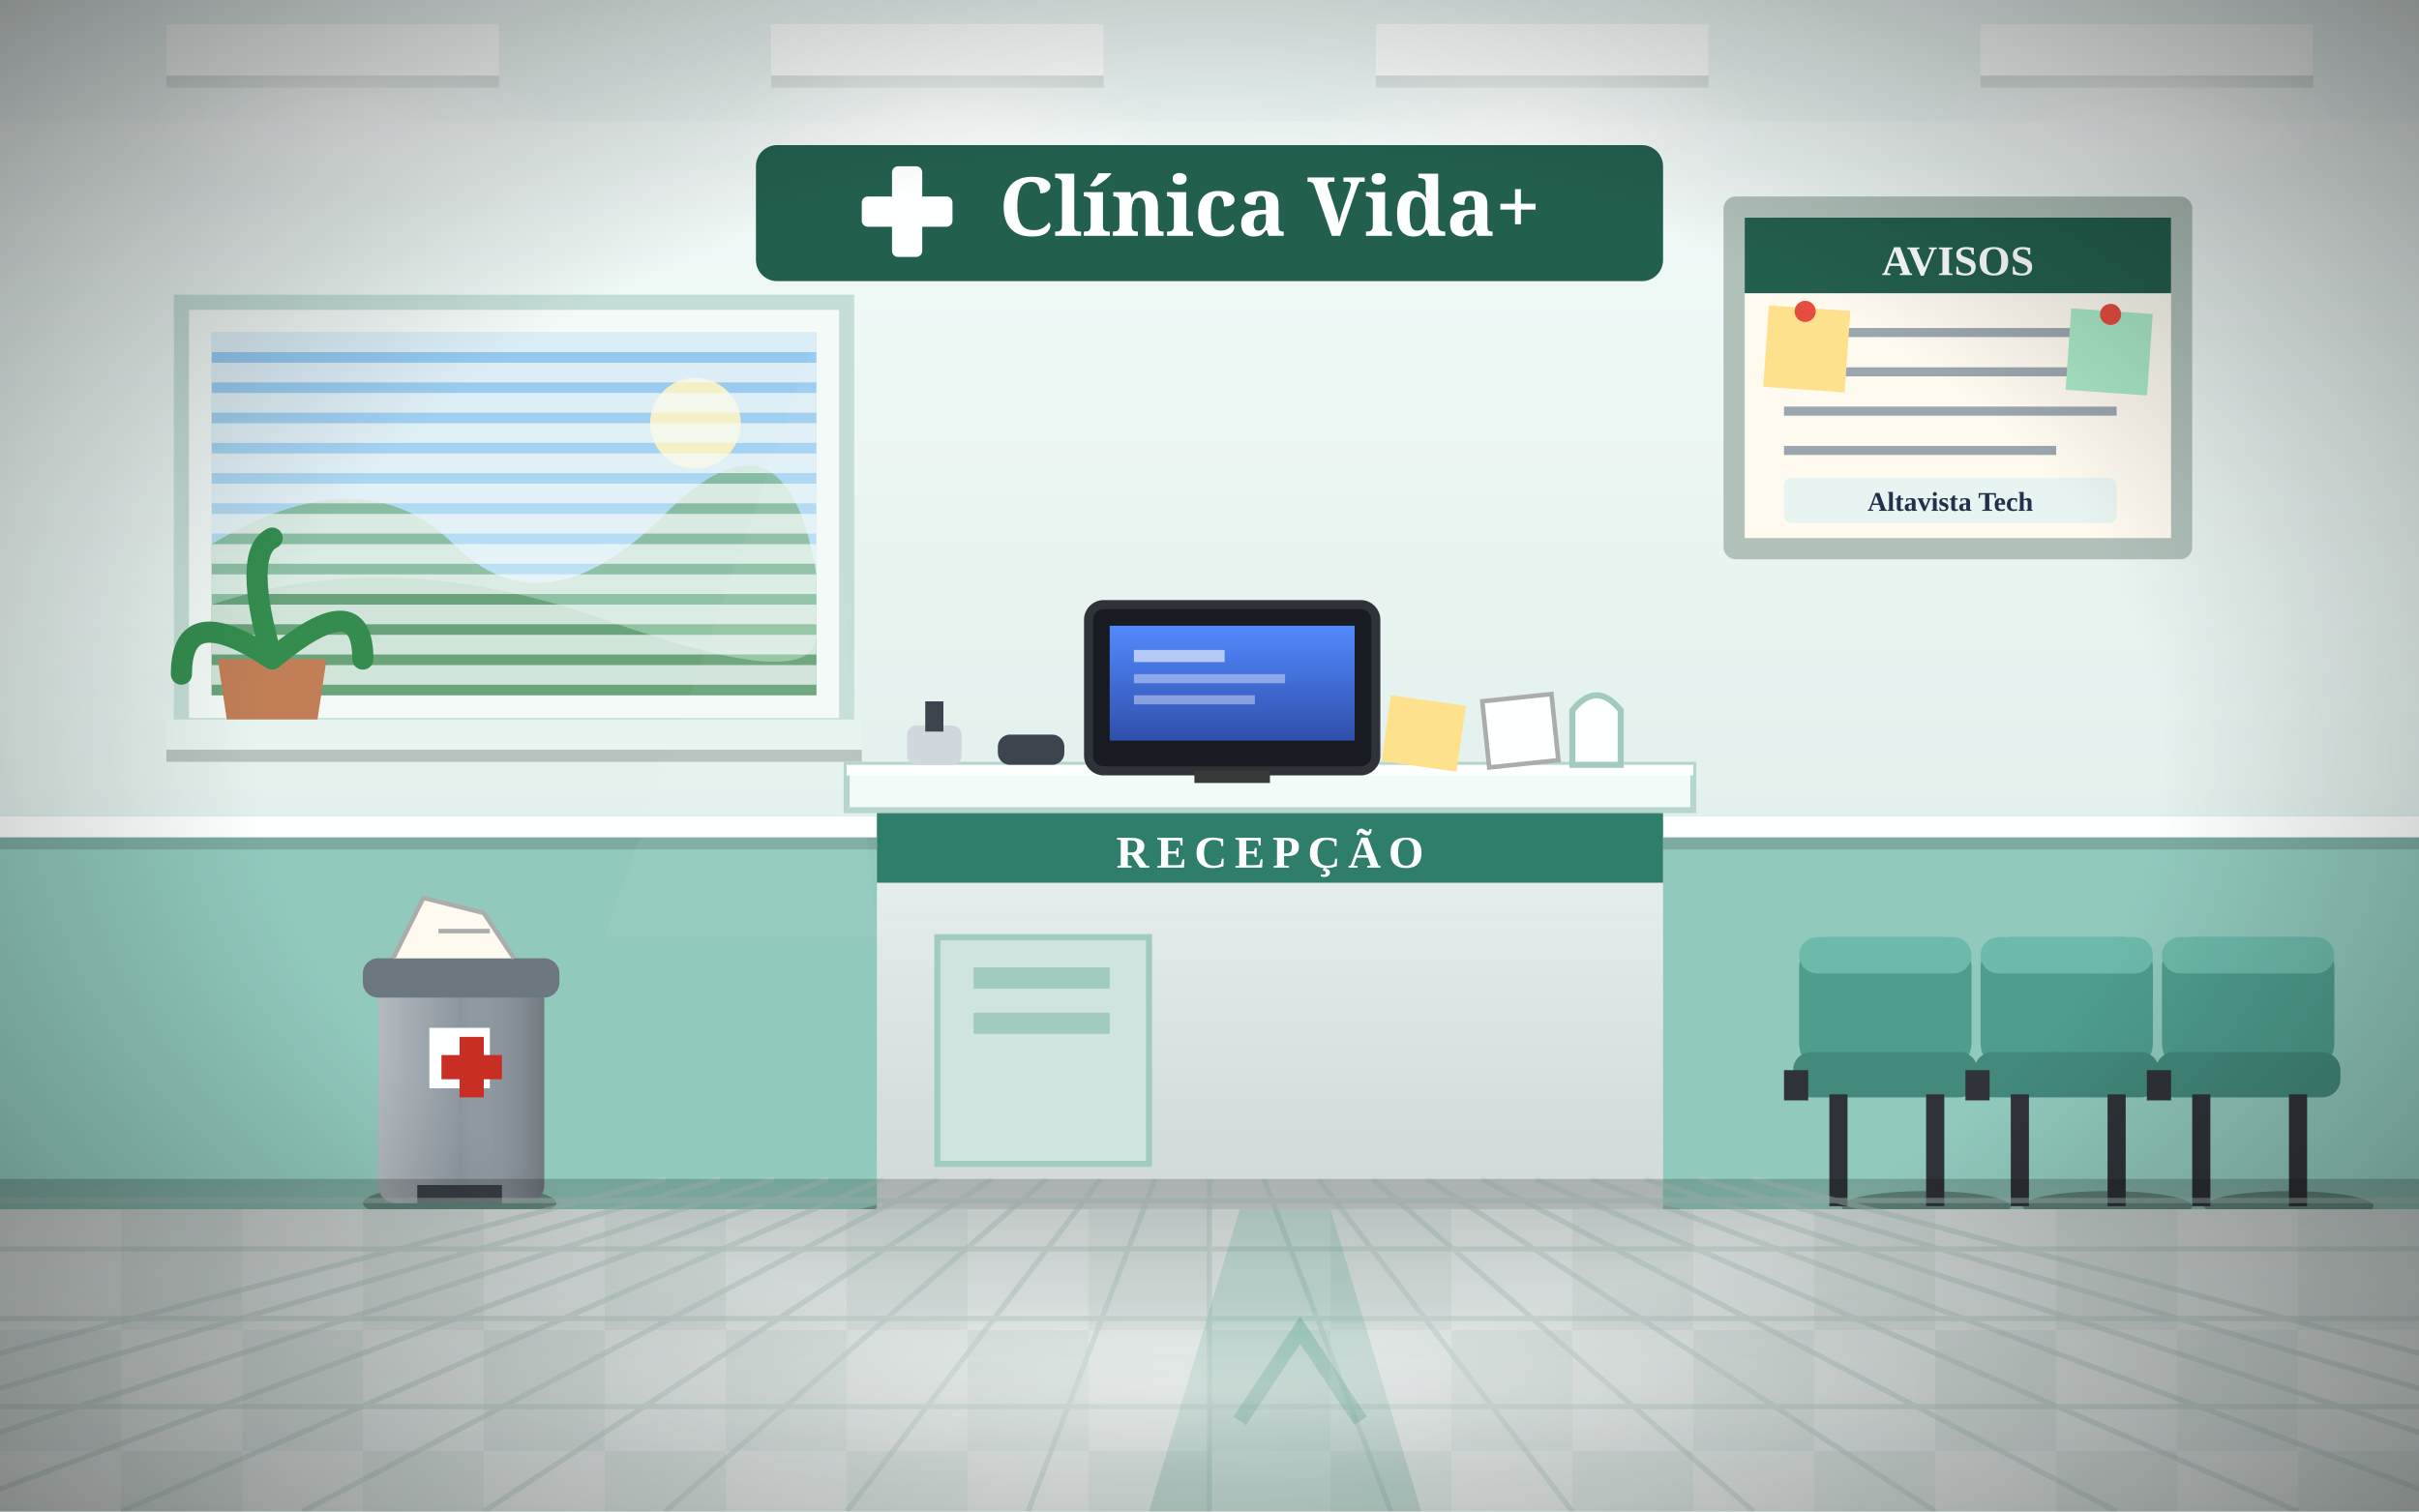
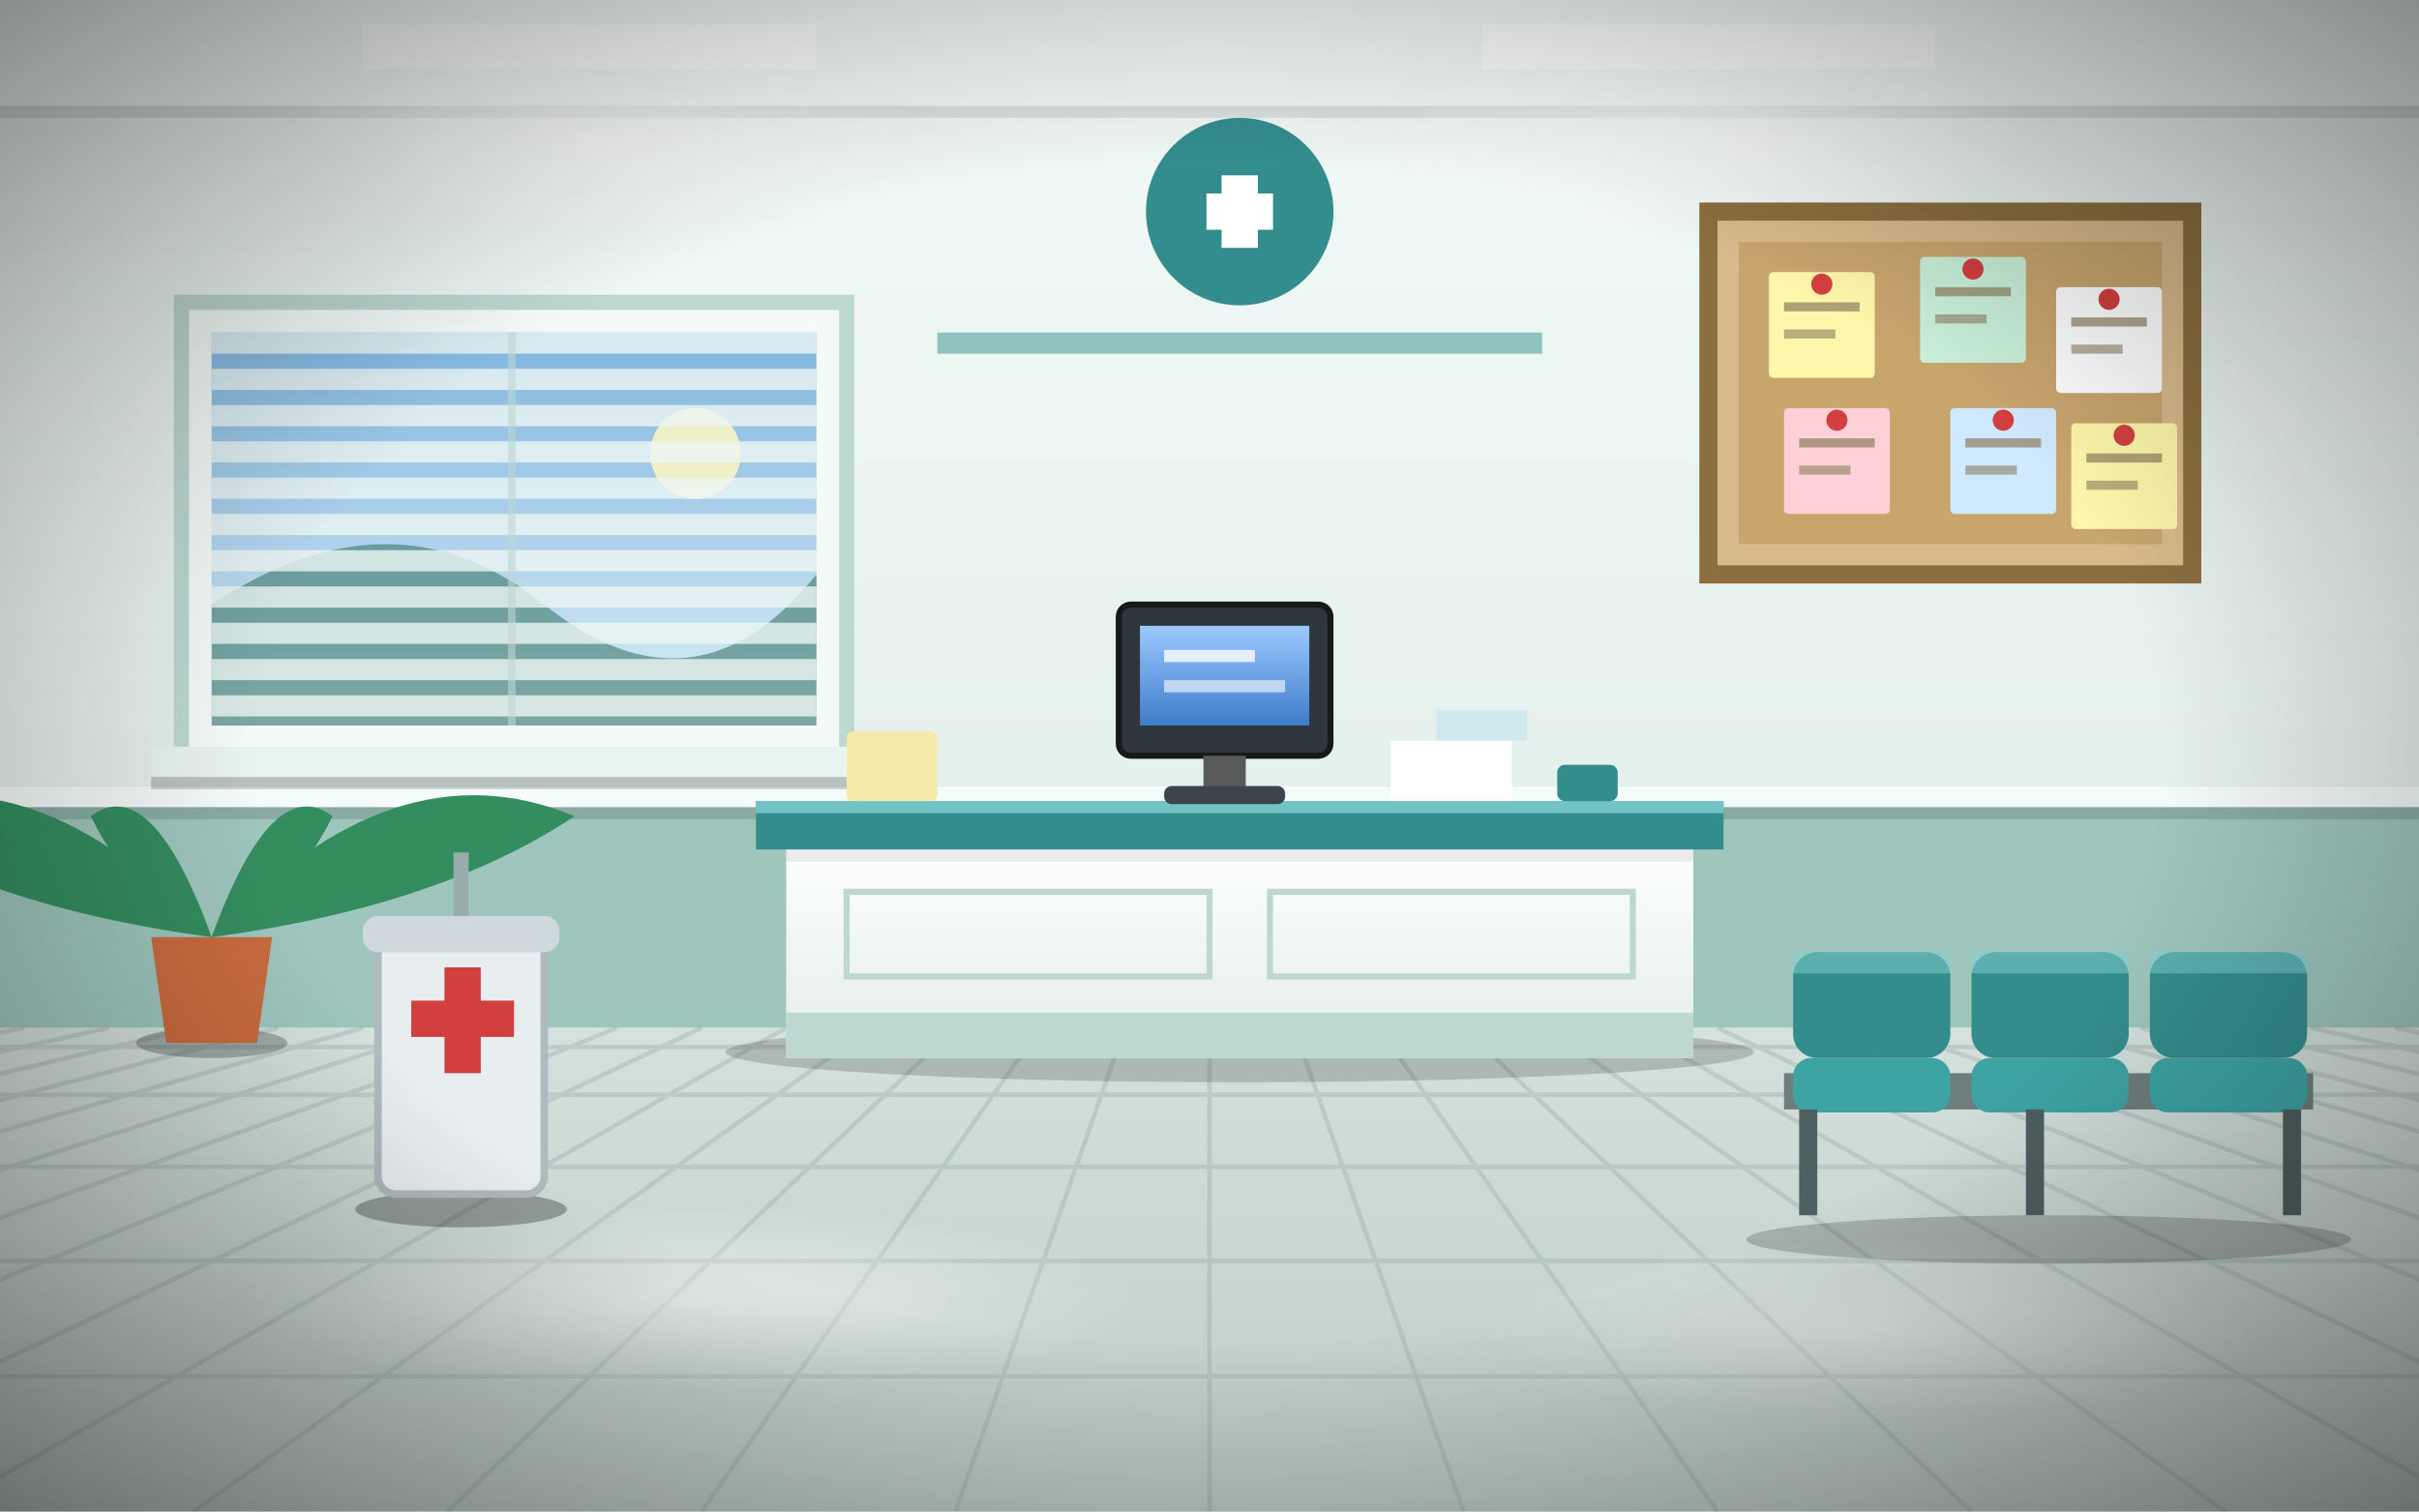
- <svg xmlns="http://www.w3.org/2000/svg" viewBox="0 0 160 100" preserveAspectRatio="xMidYMid slice" width="100%" height="100%">
+ <svg xmlns="http://www.w3.org/2000/svg" viewBox="0 0 160 100" preserveAspectRatio="xMidYMid slice" width="1920" height="1200">
  <defs>
-     <radialGradient id="vgl17" cx="0.5" cy="0.5" r="0.78">
+     <linearGradient id="cli1" x1="0" y1="0" x2="0" y2="1">
+       <stop offset="0" stop-color="#f4faf8" stop-opacity="1" />
+       <stop offset="1" stop-color="#d6e8e3" stop-opacity="1" />
+     </linearGradient>
+     <radialGradient id="cli2" cx="0.5" cy="0.5" r="0.5">
+       <stop offset="0" stop-color="#fff" stop-opacity="0.8" />
+       <stop offset="1" stop-color="#fff" stop-opacity="0" />
+     </radialGradient>
+     <radialGradient id="cli3" cx="0.5" cy="0.5" r="0.5">
+       <stop offset="0" stop-color="#fff" stop-opacity="0.8" />
+       <stop offset="1" stop-color="#fff" stop-opacity="0" />
+     </radialGradient>
+     <linearGradient id="cli4" x1="0" y1="0" x2="0" y2="1">
+       <stop offset="0" stop-color="#d4e0dc" stop-opacity="1" />
+       <stop offset="1" stop-color="#bccbc5" stop-opacity="1" />
+     </linearGradient>
+     <linearGradient id="cli5" x1="0" y1="0" x2="0" y2="1">
+       <stop offset="0" stop-color="#7fb4de" stop-opacity="1" />
+       <stop offset="1" stop-color="#d8ecf6" stop-opacity="1" />
+     </linearGradient>
+     <linearGradient id="cli6" x1="0" y1="0" x2="0" y2="1">
+       <stop offset="0" stop-color="#ffffff" stop-opacity="1" />
+       <stop offset="1" stop-color="#e2ece9" stop-opacity="1" />
+     </linearGradient>
+     <linearGradient id="cli7" x1="0" y1="0" x2="0" y2="1">
+       <stop offset="0" stop-color="#9ac8ff" stop-opacity="1" />
+       <stop offset="1" stop-color="#3a78c8" stop-opacity="1" />
+     </linearGradient>
+     <radialGradient id="cli8" cx="0.5" cy="0.5" r="0.5">
+       <stop offset="0" stop-color="#fff" stop-opacity="0.5" />
+       <stop offset="1" stop-color="#fff" stop-opacity="0" />
+     </radialGradient>
+     <radialGradient id="cli9" cx="0.5" cy="0.5" r="0.5">
+       <stop offset="0" stop-color="#fff" stop-opacity="0.4" />
+       <stop offset="1" stop-color="#fff" stop-opacity="0" />
+     </radialGradient>
+     <radialGradient id="cli10" cx="0.5" cy="0.5" r="0.78">
      <stop offset="0.5" stop-color="#000" stop-opacity="0" />
      <stop offset="1" stop-color="#000" stop-opacity="0.55" />
    </radialGradient>
-     <linearGradient id="wll17" x1="0" y1="0" x2="0" y2="1">
-       <stop offset="0" stop-color="#f6fcfa" />
-       <stop offset="1" stop-color="#d3e6e1" />
-     </linearGradient>
-     <radialGradient id="fll17" cx="0.5" cy="0.5" r="0.5">
-       <stop offset="0" stop-color="#fff" stop-opacity="0.8" />
-       <stop offset="1" stop-color="#fff" stop-opacity="0" />
-     </radialGradient>
-     <linearGradient id="jnl17" x1="0" y1="0" x2="0" y2="1">
-       <stop offset="0" stop-color="#8ec4ee" />
-       <stop offset="1" stop-color="#d4eef8" />
-     </linearGradient>
-     <linearGradient id="cnl17" x1="0" y1="0" x2="0" y2="1">
-       <stop offset="0" stop-color="#fff" stop-opacity="0.15" />
-       <stop offset="1" stop-color="#000" stop-opacity="0.1" />
-     </linearGradient>
-     <linearGradient id="mnl17" x1="0" y1="0" x2="0" y2="1">
-       <stop offset="0" stop-color="#4f86ff" />
-       <stop offset="1" stop-color="#2a4aa8" />
-     </linearGradient>
-     <linearGradient id="ssw2l17" x1="0" y1="0" x2="1" y2="0">
-       <stop offset="0" stop-color="#fff" stop-opacity="0.35" />
-       <stop offset="0.5" stop-color="#fff" stop-opacity="0" />
-       <stop offset="1" stop-color="#000" stop-opacity="0.2" />
-     </linearGradient>
-     <pattern id="tll17" width="16" height="16" patternUnits="userSpaceOnUse">
-       <rect width="16" height="16" fill="#dfe9e6" />
-       <rect width="8" height="8" fill="#eaf1ef" />
-       <rect x="8" y="8" width="8" height="8" fill="#eaf1ef" />
-     </pattern>
-     <linearGradient id="fgll17" x1="0" y1="0" x2="0" y2="1">
-       <stop offset="0" stop-color="#000" stop-opacity="0.2" />
-       <stop offset="1" stop-color="#fff" stop-opacity="0.08" />
-     </linearGradient>
  </defs>
-   <rect x="0" y="0" width="160" height="100" fill="url(#wll17)" />
-   <rect x="0" y="54" width="160" height="26" fill="#8fc7bb" />
-   <rect x="0" y="54" width="160" height="1.4" fill="#fff" />
-   <rect x="0" y="55.4" width="160" height="0.8" fill="#000" opacity=".15" />
-   <rect x="0" y="0" width="160" height="8" fill="#eef7f5" />
-   <rect x="11" y="1.6" width="22" height="3.4" fill="#fff" />
-   <rect x="11" y="5" width="22" height="0.8" fill="#000" opacity=".1" />
-   <ellipse cx="22" cy="8" rx="15" ry="5" fill="url(#fll17)" />
-   <rect x="51" y="1.6" width="22" height="3.4" fill="#fff" />
-   <rect x="51" y="5" width="22" height="0.8" fill="#000" opacity=".1" />
-   <ellipse cx="62" cy="8" rx="15" ry="5" fill="url(#fll17)" />
-   <rect x="91" y="1.6" width="22" height="3.4" fill="#fff" />
-   <rect x="91" y="5" width="22" height="0.8" fill="#000" opacity=".1" />
-   <ellipse cx="102" cy="8" rx="15" ry="5" fill="url(#fll17)" />
-   <rect x="131" y="1.6" width="22" height="3.4" fill="#fff" />
-   <rect x="131" y="5" width="22" height="0.8" fill="#000" opacity=".1" />
-   <ellipse cx="142" cy="8" rx="15" ry="5" fill="url(#fll17)" />
-   <rect x="50" y="9.6" width="60" height="9" fill="#1e5a4a" rx="1.4" />
-   <g transform="translate(60 14)">
-     <rect x="-3" y="-1" width="6" height="2" fill="#fff" rx=".4" />
-     <rect x="-1" y="-3" width="2" height="6" fill="#fff" rx=".4" />
+   <rect x="0" y="0" width="160" height="100" fill="url(#cli1)" />
+   <rect x="0" y="0" width="160" height="7" fill="#f6fbfa" />
+   <rect x="0" y="7" width="160" height="0.8" fill="#000" opacity="0.1" />
+   <rect x="24" y="1.6" width="30" height="3" fill="#fff" />
+   <ellipse cx="39" cy="9" rx="22" ry="6" fill="url(#cli2)" />
+   <rect x="98" y="1.6" width="30" height="3" fill="#fff" />
+   <ellipse cx="113" cy="9" rx="22" ry="6" fill="url(#cli3)" />
+   <rect x="0" y="52" width="160" height="16" fill="#9cc4bb" />
+   <rect x="0" y="52" width="160" height="1.4" fill="#f6fbfa" />
+   <rect x="0" y="53.4" width="160" height="0.8" fill="#000" opacity="0.14" />
+   <rect x="0" y="68" width="160" height="32" fill="url(#cli4)" />
+   <g stroke="#8fa6a0" stroke-width=".3" opacity="0.35">
+     <line x1="-20.8" y1="68" x2="-222.4" y2="100" />
+     <line x1="-15.2" y1="68" x2="-205.6" y2="100" />
+     <line x1="-9.6" y1="68" x2="-188.8" y2="100" />
+     <line x1="-4" y1="68" x2="-172" y2="100" />
+     <line x1="1.6" y1="68" x2="-155.2" y2="100" />
+     <line x1="7.2" y1="68" x2="-138.4" y2="100" />
+     <line x1="12.8" y1="68" x2="-121.6" y2="100" />
+     <line x1="18.4" y1="68" x2="-104.8" y2="100" />
+     <line x1="24" y1="68" x2="-88" y2="100" />
+     <line x1="29.6" y1="68" x2="-71.2" y2="100" />
+     <line x1="35.2" y1="68" x2="-54.4" y2="100" />
+     <line x1="40.8" y1="68" x2="-37.6" y2="100" />
+     <line x1="46.4" y1="68" x2="-20.8" y2="100" />
+     <line x1="52" y1="68" x2="-4" y2="100" />
+     <line x1="57.6" y1="68" x2="12.8" y2="100" />
+     <line x1="63.2" y1="68" x2="29.6" y2="100" />
+     <line x1="68.8" y1="68" x2="46.4" y2="100" />
+     <line x1="74.4" y1="68" x2="63.2" y2="100" />
+     <line x1="80" y1="68" x2="80" y2="100" />
+     <line x1="85.6" y1="68" x2="96.8" y2="100" />
+     <line x1="91.2" y1="68" x2="113.6" y2="100" />
+     <line x1="96.8" y1="68" x2="130.4" y2="100" />
+     <line x1="102.4" y1="68" x2="147.2" y2="100" />
+     <line x1="108" y1="68" x2="164" y2="100" />
+     <line x1="113.6" y1="68" x2="180.8" y2="100" />
+     <line x1="119.2" y1="68" x2="197.6" y2="100" />
+     <line x1="124.8" y1="68" x2="214.4" y2="100" />
+     <line x1="130.4" y1="68" x2="231.2" y2="100" />
+     <line x1="136" y1="68" x2="248" y2="100" />
+     <line x1="141.6" y1="68" x2="264.8" y2="100" />
+     <line x1="147.2" y1="68" x2="281.6" y2="100" />
+     <line x1="152.8" y1="68" x2="298.4" y2="100" />
+     <line x1="158.4" y1="68" x2="315.2" y2="100" />
+     <line x1="164" y1="68" x2="332" y2="100" />
+     <line x1="169.6" y1="68" x2="348.8" y2="100" />
+     <line x1="175.2" y1="68" x2="365.6" y2="100" />
+     <line x1="180.8" y1="68" x2="382.4" y2="100" />
+     <line x1="0" y1="69.27" x2="160" y2="69.27" />
+     <line x1="0" y1="72.43" x2="160" y2="72.43" />
+     <line x1="0" y1="77.19" x2="160" y2="77.19" />
+     <line x1="0" y1="83.42" x2="160" y2="83.42" />
+     <line x1="0" y1="91.05" x2="160" y2="91.05" />
  </g>
-   <text x="84" y="15.6" font-size="5.4" text-anchor="middle" fill="#fff" font-weight="900" font-family="Georgia,serif">Clínica Vida+</text>
-   <rect x="12" y="20" width="44" height="28" fill="#f4faf8" stroke="#c4ddd7" stroke-width="1" />
-   <rect x="14" y="22" width="40" height="24" fill="url(#jnl17)" />
-   <path d="M14 36Q24 30 30 36T44 34T54 38V46H14Z" fill="#6aa86a" opacity=".6" />
-   <path d="M14 40Q26 36 40 41T54 42V46H14Z" fill="#4a8a5a" opacity=".6" />
-   <ellipse cx="46" cy="28" rx="3" ry="3" fill="#fff4c0" opacity=".9" />
-   <rect x="14" y="22" width="40" height="1.3" fill="#f4faf8" opacity=".75" />
-   <rect x="14" y="24" width="40" height="1.3" fill="#f4faf8" opacity=".75" />
-   <rect x="14" y="26" width="40" height="1.3" fill="#f4faf8" opacity=".75" />
-   <rect x="14" y="28" width="40" height="1.3" fill="#f4faf8" opacity=".75" />
-   <rect x="14" y="30" width="40" height="1.3" fill="#f4faf8" opacity=".75" />
-   <rect x="14" y="32" width="40" height="1.3" fill="#f4faf8" opacity=".75" />
-   <rect x="14" y="34" width="40" height="1.3" fill="#f4faf8" opacity=".75" />
-   <rect x="14" y="36" width="40" height="1.3" fill="#f4faf8" opacity=".75" />
-   <rect x="14" y="38" width="40" height="1.3" fill="#f4faf8" opacity=".75" />
-   <rect x="14" y="40" width="40" height="1.3" fill="#f4faf8" opacity=".75" />
-   <rect x="14" y="42" width="40" height="1.3" fill="#f4faf8" opacity=".75" />
-   <rect x="14" y="44" width="40" height="1.3" fill="#f4faf8" opacity=".75" />
-   <rect x="34" y="22" width="0.8" height="24" fill="#fff" opacity="0" />
-   <path d="M54 22L40 62L58 62Z" fill="#fff" opacity=".05" />
-   <rect x="11" y="47.6" width="46" height="2" fill="#e8f4f0" />
-   <rect x="11" y="49.6" width="46" height="0.8" fill="#000" opacity=".2" />
-   <g transform="translate(18 47.6)">
-     <path d="M-3 0L-3.6 -4H3.6L3 0Z" fill="#c07a52" />
-     <path d="M0 -4Q-6 -8 -6 -3M0 -4Q6 -9 6 -4M0 -4Q-2 -11 0 -12" stroke="#2f8a4a" stroke-width="1.4" fill="none" stroke-linecap="round" />
-   </g>
-   <ellipse cx="84" cy="80.6" rx="28" ry="2.4" fill="#000" opacity=".22" />
-   <rect x="58" y="53" width="52" height="27" fill="#e9f2f0" />
-   <rect x="58" y="53" width="52" height="27" fill="url(#cnl17)" />
-   <rect x="58" y="53" width="52" height="5.4" fill="#2a7a68" />
-   <rect x="56" y="50.6" width="56" height="3" fill="#f4fbf9" stroke="#b5d4cd" stroke-width=".4" />
-   <rect x="56" y="50.6" width="56" height="0.7" fill="#fff" />
-   <text x="84" y="57.4" font-size="3" fill="#fff" text-anchor="middle" font-weight="800" letter-spacing=".5">RECEPÇÃO</text>
-   <rect x="62" y="62" width="14" height="15" fill="#cfe2de" stroke="#9fc9bf" stroke-width=".4" />
-   <rect x="64.4" y="64" width="9" height="1.4" fill="#9fc9bf" />
-   <rect x="64.4" y="67" width="9" height="1.4" fill="#9fc9bf" />
-   <rect x="72" y="40" width="19" height="11" fill="#12161c" stroke="#2a2d33" stroke-width=".6" rx="1" />
-   <rect x="73.4" y="41.4" width="16.2" height="7.6" fill="url(#mnl17)" />
-   <rect x="75" y="43" width="6" height="0.8" fill="#fff" opacity=".6" />
-   <rect x="75" y="44.6" width="10" height="0.6" fill="#fff" opacity=".4" />
-   <rect x="75" y="46" width="8" height="0.6" fill="#fff" opacity=".4" />
-   <rect x="79" y="51" width="5" height="0.8" fill="#333" />
-   <rect x="92" y="46" width="5" height="4.4" fill="#ffe08a" transform="rotate(8 92 46)" />
-   <rect x="98" y="46.4" width="4.6" height="4.4" fill="#fff" stroke="#aaa" stroke-width=".3" transform="rotate(-6 98 46)" />
-   <rect x="66" y="48.6" width="4.4" height="2" fill="#3a3f48" rx=".8" />
-   <path d="M104 50.6V47Q105.6 45 107.2 47V50.6Z" fill="#fff" stroke="#9fc9bf" stroke-width=".4" />
-   <rect x="60" y="48" width="3.6" height="2.6" fill="#d0d6dc" rx=".6" />
-   <rect x="61.2" y="46.4" width="1.2" height="2" fill="#3a3f48" />
-   <ellipse cx="30.4" cy="79.6" rx="6.4" ry="1.2" fill="#000" opacity=".3" />
-   <rect x="25" y="65" width="11" height="14.6" fill="#8a939b" rx="1.2" />
-   <rect x="25" y="65" width="11" height="14.6" fill="url(#ssw2l17)" rx="1.2" />
-   <rect x="24" y="63.4" width="13" height="2.6" fill="#6a737c" rx="1" />
-   <path d="M26 63.4L28 59.4L32 60.4L34 63.4" fill="#fffaf0" stroke="#aaa" stroke-width=".3" />
-   <path d="M29 61.6H32.4" stroke="#aaa" stroke-width=".3" />
-   <rect x="28.4" y="68" width="4" height="4" fill="#fff" />
-   <rect x="29.6" y="67" width="1.6" height="6" fill="#c8281f" opacity="0" />
-   <rect x="30.4" y="68.6" width="1.6" height="4" fill="#c8281f" />
-   <rect x="29.2" y="69.8" width="4" height="1.6" fill="#c8281f" />
-   <rect x="27.6" y="78.4" width="5.6" height="1.2" fill="#3a3f48" />
-   <rect x="114" y="13" width="31" height="24" fill="#b0bfb8" rx=".8" />
-   <rect x="115.4" y="14.4" width="28.2" height="21.2" fill="#fffaf0" />
-   <rect x="115.4" y="14.4" width="28.2" height="5" fill="#1e5a4a" />
-   <text x="129.5" y="18.2" font-size="2.8" text-anchor="middle" fill="#fff" font-weight="900">AVISOS</text>
-   <path d="M118 22H141M118 24.6H139M118 27.2H140M118 29.8H136" stroke="#9aa4ad" stroke-width=".6" />
-   <rect x="118" y="31.6" width="22" height="3" fill="#e8f4f2" rx=".5" />
-   <text x="129" y="33.8" font-size="1.8" text-anchor="middle" fill="#1f2a44" font-weight="800">Altavista Tech</text>
-   <rect x="117" y="20.2" width="5.4" height="5.4" fill="#ffe08a" transform="rotate(4 117 20.2)" />
-   <rect x="137" y="20.4" width="5.4" height="5.4" fill="#a8e6c4" transform="rotate(4 137 20.4)" />
-   <circle cx="119.4" cy="20.6" r=".7" fill="#E5483B" />
-   <circle cx="139.6" cy="20.8" r=".7" fill="#E5483B" />
-   <rect x="116" y="72" width="38" height="1.4" fill="#000" opacity="0" />
-   <ellipse cx="127.4" cy="79.8" rx="5.6" ry="1" fill="#000" opacity=".3" />
-   <rect x="119" y="62" width="11.4" height="9" fill="#4a9a8a" rx="2" />
-   <rect x="119" y="62" width="11.4" height="2.4" fill="#6ab8a8" rx="1.2" />
-   <rect x="118.6" y="69.6" width="12.2" height="3" fill="#3f8678" rx="1.2" />
-   <rect x="121" y="72.4" width="1.2" height="7.4" fill="#2a2d33" />
-   <rect x="127.4" y="72.4" width="1.2" height="7.4" fill="#2a2d33" />
-   <rect x="118" y="70.8" width="1.6" height="2" fill="#2a2d33" />
-   <ellipse cx="139.4" cy="79.8" rx="5.6" ry="1" fill="#000" opacity=".3" />
-   <rect x="131" y="62" width="11.4" height="9" fill="#4a9a8a" rx="2" />
-   <rect x="131" y="62" width="11.4" height="2.4" fill="#6ab8a8" rx="1.2" />
-   <rect x="130.6" y="69.6" width="12.2" height="3" fill="#3f8678" rx="1.2" />
-   <rect x="133" y="72.4" width="1.2" height="7.4" fill="#2a2d33" />
-   <rect x="139.4" y="72.4" width="1.2" height="7.4" fill="#2a2d33" />
-   <rect x="130" y="70.8" width="1.6" height="2" fill="#2a2d33" />
-   <ellipse cx="151.4" cy="79.8" rx="5.6" ry="1" fill="#000" opacity=".3" />
-   <rect x="143" y="62" width="11.4" height="9" fill="#4a9a8a" rx="2" />
-   <rect x="143" y="62" width="11.4" height="2.4" fill="#6ab8a8" rx="1.2" />
-   <rect x="142.6" y="69.6" width="12.2" height="3" fill="#3f8678" rx="1.2" />
-   <rect x="145" y="72.4" width="1.2" height="7.4" fill="#2a2d33" />
-   <rect x="151.4" y="72.4" width="1.2" height="7.4" fill="#2a2d33" />
-   <rect x="142" y="70.8" width="1.6" height="2" fill="#2a2d33" />
-   <rect x="124" y="64" width="4" height="5" fill="#e8d27a" opacity="0" />
-   <rect x="0" y="80" width="160" height="20" fill="url(#tll17)" />
-   <g stroke="#b8cdc7" stroke-width=".35" opacity="0.5">
-     <line x1="44" y1="78" x2="-40" y2="100" />
-     <line x1="47.6" y1="78" x2="-28" y2="100" />
-     <line x1="51.2" y1="78" x2="-16" y2="100" />
-     <line x1="54.8" y1="78" x2="-4" y2="100" />
-     <line x1="58.4" y1="78" x2="8" y2="100" />
-     <line x1="62" y1="78" x2="20" y2="100" />
-     <line x1="65.6" y1="78" x2="32" y2="100" />
-     <line x1="69.2" y1="78" x2="44" y2="100" />
-     <line x1="72.8" y1="78" x2="56" y2="100" />
-     <line x1="76.4" y1="78" x2="68" y2="100" />
-     <line x1="80" y1="78" x2="80" y2="100" />
-     <line x1="83.6" y1="78" x2="92" y2="100" />
-     <line x1="87.2" y1="78" x2="104" y2="100" />
-     <line x1="90.8" y1="78" x2="116" y2="100" />
-     <line x1="94.4" y1="78" x2="128" y2="100" />
-     <line x1="98" y1="78" x2="140" y2="100" />
-     <line x1="101.6" y1="78" x2="152" y2="100" />
-     <line x1="105.2" y1="78" x2="164" y2="100" />
-     <line x1="108.8" y1="78" x2="176" y2="100" />
-     <line x1="112.4" y1="78" x2="188" y2="100" />
-     <line x1="116" y1="78" x2="200" y2="100" />
-     <line x1="0" y1="79.426" x2="160" y2="79.426" />
-     <line x1="0" y1="82.634" x2="160" y2="82.634" />
-     <line x1="0" y1="87.232" x2="160" y2="87.232" />
-     <line x1="0" y1="93.055" x2="160" y2="93.055" />
-   </g>
-   <rect x="0" y="78" width="160" height="22" fill="url(#fgll17)" />
-   <path d="M76 100L82 80H88L94 100Z" fill="#2a8a72" opacity=".18" />
-   <path d="M82 94l4-6 4 6" stroke="#2a8a72" stroke-width="1" fill="none" opacity=".3" />
-   <ellipse cx="80" cy="92" rx="50" ry="6" fill="url(#fll17)" opacity=".45" />
-   <rect x="0" y="0" width="160" height="100" fill="#dffff4" opacity=".03" />
-   <rect width="160" height="100" fill="url(#vgl17)" />
+   <rect x="12" y="20" width="44" height="30" fill="#f4faf8" stroke="#bcd6d0" stroke-width="1" />
+   <rect x="14" y="22" width="40" height="26" fill="url(#cli5)" />
+   <path d="M14 40Q26 32 36 40T54 38V48H14Z" fill="#2a6a5a" opacity="0.55" />
+   <circle cx="46" cy="30" r="3" fill="#fff6c0" opacity="0.85" />
+   <rect x="14" y="22" width="40" height="1.4" fill="#eef6f4" opacity="0.8" />
+   <rect x="14" y="24.4" width="40" height="1.4" fill="#eef6f4" opacity="0.8" />
+   <rect x="14" y="26.8" width="40" height="1.4" fill="#eef6f4" opacity="0.8" />
+   <rect x="14" y="29.2" width="40" height="1.4" fill="#eef6f4" opacity="0.8" />
+   <rect x="14" y="31.6" width="40" height="1.4" fill="#eef6f4" opacity="0.8" />
+   <rect x="14" y="34" width="40" height="1.4" fill="#eef6f4" opacity="0.8" />
+   <rect x="14" y="36.4" width="40" height="1.4" fill="#eef6f4" opacity="0.8" />
+   <rect x="14" y="38.8" width="40" height="1.4" fill="#eef6f4" opacity="0.8" />
+   <rect x="14" y="41.2" width="40" height="1.4" fill="#eef6f4" opacity="0.8" />
+   <rect x="14" y="43.6" width="40" height="1.4" fill="#eef6f4" opacity="0.8" />
+   <rect x="14" y="46" width="40" height="1.4" fill="#eef6f4" opacity="0.8" />
+   <rect x="33.6" y="22" width="0.5" height="26" fill="#bcd6d0" opacity="0.6" />
+   <rect x="10" y="49.4" width="48" height="2" fill="#e8f4f0" />
+   <rect x="10" y="51.4" width="48" height="0.8" fill="#000" opacity="0.2" />
+   <ellipse cx="14" cy="69" rx="5" ry="1" fill="#000" opacity="0.25" />
+   <path d="M10 62h8l-1 7h-6Z" fill="#c8663a" />
+   <path d="M14 62Q2.0 49.0 -10.0 54Q-1.0 60 14 62" fill="#2f8a5a" />
+   <path d="M14 62Q10.0 51.0 6.0 54Q9.0 60 14 62" fill="#2f8a5a" />
+   <path d="M14 62Q18.0 51.0 22.0 54Q19.0 60 14 62" fill="#2f8a5a" />
+   <path d="M14 62Q26.0 49.0 38.0 54Q29.0 60 14 62" fill="#2f8a5a" />
+   <ellipse cx="30.5" cy="80" rx="7" ry="1.2" fill="#000" opacity="0.3" />
+   <rect x="25" y="62" width="11" height="17" fill="#e8eef0" stroke="#aeb8bc" stroke-width="0.5" rx="1.2" />
+   <rect x="24" y="60.6" width="13" height="2.4" fill="#cfd8dc" rx="1" />
+   <rect x="29.4" y="64" width="2.4" height="7" fill="#d33a3a" />
+   <rect x="27.2" y="66.2" width="6.8" height="2.4" fill="#d33a3a" />
+   <rect x="30" y="56.4" width="1" height="4.2" fill="#9aa" />
+   <ellipse cx="82" cy="69.6" rx="34" ry="2" fill="#000" opacity="0.18" />
+   <rect x="52" y="56" width="60" height="14" fill="url(#cli6)" />
+   <rect x="52" y="56" width="60" height="1" fill="#000" opacity="0.08" />
+   <rect x="52" y="67" width="60" height="3" fill="#bcd6d0" />
+   <rect x="56" y="59" width="24" height="5.6" fill="none" stroke="#bcd6d0" stroke-width="0.4" />
+   <rect x="84" y="59" width="24" height="5.6" fill="none" stroke="#bcd6d0" stroke-width="0.4" />
+   <rect x="50" y="53" width="64" height="3.2" fill="#2f8a8a" />
+   <rect x="50" y="53" width="64" height="0.8" fill="#7fd0cf" opacity="0.8" />
+   <rect x="74" y="40" width="14" height="10" fill="#2a2f38" stroke="#111" stroke-width="0.4" rx="0.8" />
+   <rect x="75.4" y="41.4" width="11.2" height="6.6" fill="url(#cli7)" />
+   <rect x="77" y="43" width="6" height="0.8" fill="#fff" opacity="0.8" />
+   <rect x="77" y="45" width="8" height="0.8" fill="#fff" opacity="0.6" />
+   <rect x="79.6" y="50" width="2.8" height="2.2" fill="#555" />
+   <rect x="77" y="52" width="8" height="1.2" fill="#3a3f48" rx="0.5" />
+   <rect x="92" y="49" width="8" height="4" fill="#fff" />
+   <rect x="95" y="47" width="6" height="2" fill="#cfe8ee" />
+   <rect x="56" y="48.4" width="6" height="4.6" fill="#f6e9a8" rx="0.4" />
+   <rect x="103" y="50.6" width="4" height="2.4" fill="#2f8a8a" rx="0.5" />
+   <circle cx="82" cy="14" r="6.2" fill="#2f8a8a" />
+   <rect x="79.8" y="12.8" width="4.4" height="2.4" fill="#fff" />
+   <rect x="80.8" y="11.6" width="2.4" height="4.8" fill="#fff" />
+   <rect x="62" y="22" width="40" height="1.4" fill="#2f8a8a" opacity="0.5" />
+   <rect x="113" y="14" width="32" height="24" fill="#d9b88a" stroke="#8a6a3a" stroke-width="1.2" />
+   <rect x="115" y="16" width="28" height="20" fill="#c9a26a" />
+   <rect x="117" y="18" width="7" height="7" fill="#fff6a8" rx="0.3" />
+   <rect x="118" y="20" width="5" height="0.6" fill="#8a7a5a" opacity="0.7" />
+   <rect x="118" y="21.8" width="3.4" height="0.6" fill="#8a7a5a" opacity="0.6" />
+   <circle cx="120.5" cy="18.8" r="0.7" fill="#d33a3a" />
+   <rect x="127" y="17" width="7" height="7" fill="#c8f0d8" rx="0.3" />
+   <rect x="128" y="19" width="5" height="0.6" fill="#8a7a5a" opacity="0.7" />
+   <rect x="128" y="20.8" width="3.4" height="0.6" fill="#8a7a5a" opacity="0.6" />
+   <circle cx="130.5" cy="17.8" r="0.7" fill="#d33a3a" />
+   <rect x="136" y="19" width="7" height="7" fill="#fff" rx="0.3" />
+   <rect x="137" y="21" width="5" height="0.6" fill="#8a7a5a" opacity="0.7" />
+   <rect x="137" y="22.8" width="3.4" height="0.6" fill="#8a7a5a" opacity="0.6" />
+   <circle cx="139.5" cy="19.8" r="0.7" fill="#d33a3a" />
+   <rect x="118" y="27" width="7" height="7" fill="#ffd0d8" rx="0.3" />
+   <rect x="119" y="29" width="5" height="0.6" fill="#8a7a5a" opacity="0.7" />
+   <rect x="119" y="30.8" width="3.4" height="0.6" fill="#8a7a5a" opacity="0.6" />
+   <circle cx="121.5" cy="27.8" r="0.7" fill="#d33a3a" />
+   <rect x="129" y="27" width="7" height="7" fill="#cfe8ff" rx="0.3" />
+   <rect x="130" y="29" width="5" height="0.6" fill="#8a7a5a" opacity="0.7" />
+   <rect x="130" y="30.8" width="3.4" height="0.6" fill="#8a7a5a" opacity="0.6" />
+   <circle cx="132.5" cy="27.8" r="0.7" fill="#d33a3a" />
+   <rect x="137" y="28" width="7" height="7" fill="#fff6a8" rx="0.3" />
+   <rect x="138" y="30" width="5" height="0.6" fill="#8a7a5a" opacity="0.7" />
+   <rect x="138" y="31.8" width="3.4" height="0.6" fill="#8a7a5a" opacity="0.6" />
+   <circle cx="140.5" cy="28.8" r="0.7" fill="#d33a3a" />
+   <ellipse cx="135.5" cy="82" rx="20" ry="1.6" fill="#000" opacity="0.2" />
+   <rect x="118" y="71" width="35" height="2.4" fill="#6a7a7a" />
+   <rect x="118.6" y="63" width="10.4" height="7" fill="#2f8a8a" rx="1.6" />
+   <rect x="118.6" y="70" width="10.4" height="3.6" fill="#3aa0a0" rx="1.2" />
+   <rect x="118.6" y="63" width="10.4" height="1.4" fill="#7fd0cf" opacity="0.5" />
+   <rect x="130.4" y="63" width="10.4" height="7" fill="#2f8a8a" rx="1.6" />
+   <rect x="130.4" y="70" width="10.4" height="3.6" fill="#3aa0a0" rx="1.2" />
+   <rect x="130.4" y="63" width="10.4" height="1.4" fill="#7fd0cf" opacity="0.5" />
+   <rect x="142.2" y="63" width="10.4" height="7" fill="#2f8a8a" rx="1.6" />
+   <rect x="142.2" y="70" width="10.4" height="3.6" fill="#3aa0a0" rx="1.2" />
+   <rect x="142.2" y="63" width="10.4" height="1.4" fill="#7fd0cf" opacity="0.5" />
+   <rect x="119" y="73.4" width="1.2" height="7" fill="#4a5a5a" />
+   <rect x="151" y="73.4" width="1.2" height="7" fill="#4a5a5a" />
+   <rect x="134" y="73.4" width="1.2" height="7" fill="#4a5a5a" />
+   <ellipse cx="46" cy="86" rx="30" ry="6" fill="url(#cli8)" />
+   <ellipse cx="124" cy="88" rx="26" ry="6" fill="url(#cli9)" />
+   <rect x="0" y="0" width="160" height="100" fill="#dffff4" opacity="0.03" />
+   <rect width="160" height="100" fill="url(#cli10)" />
</svg>
